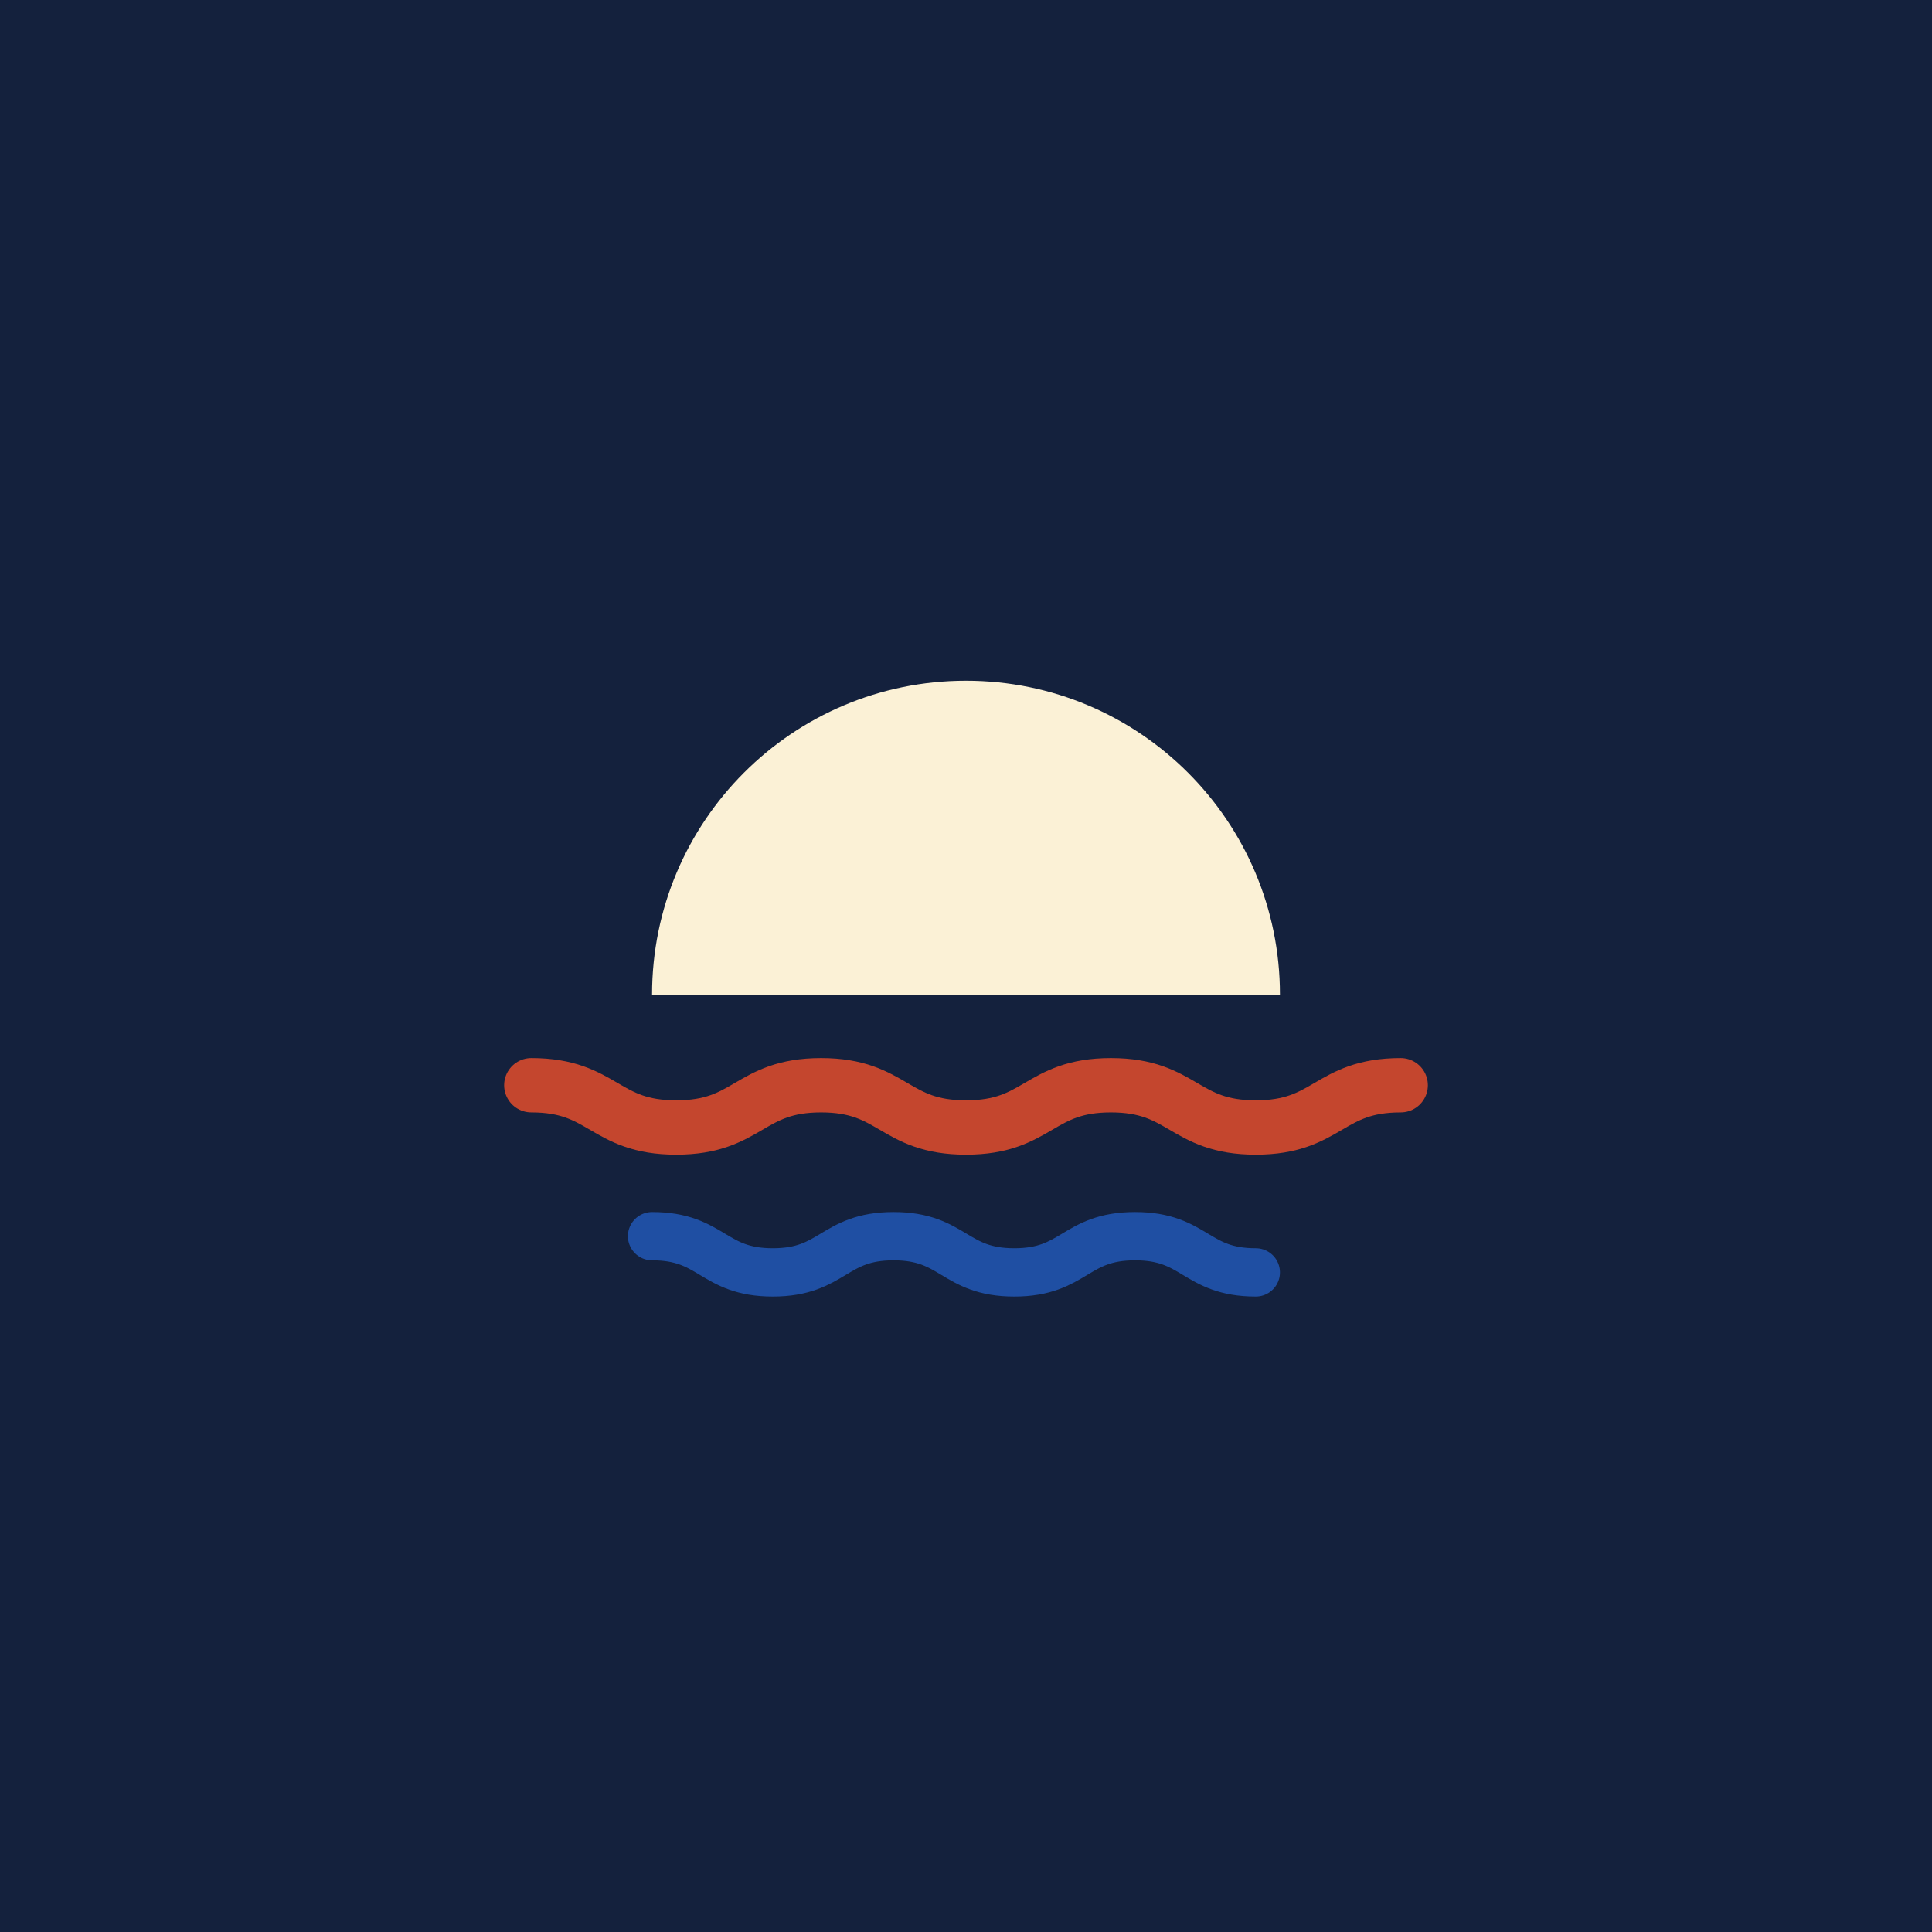
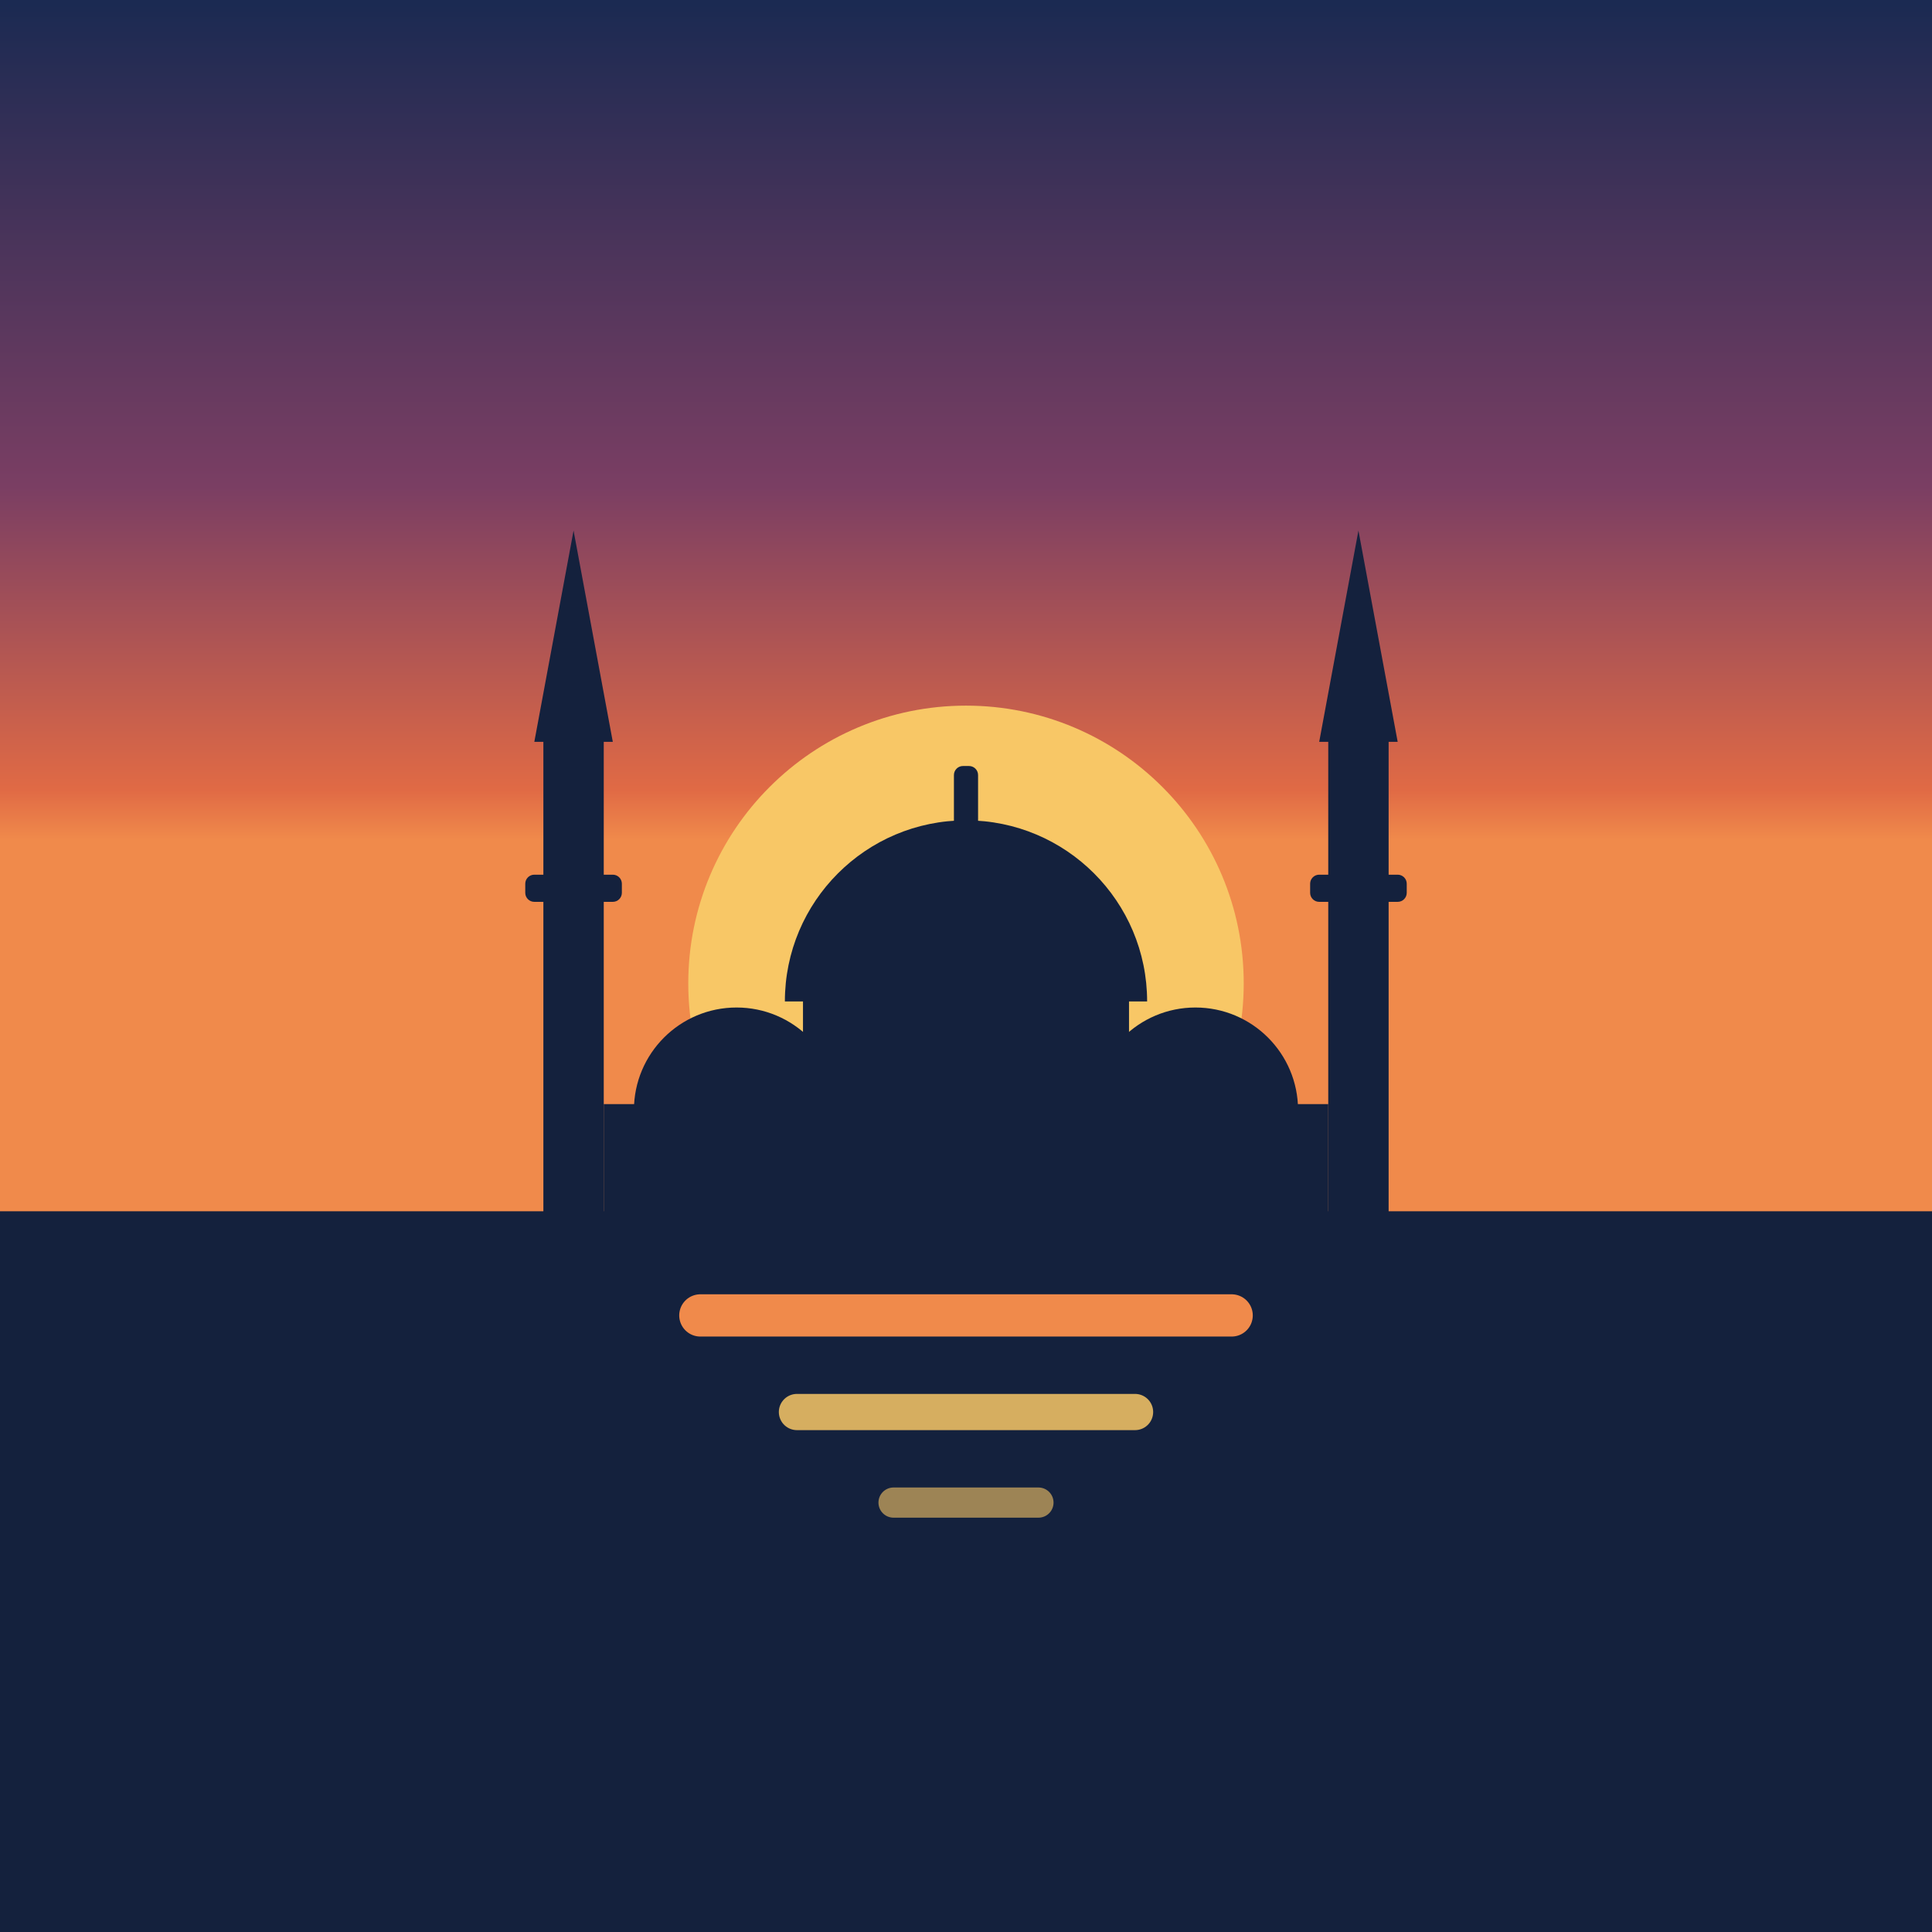
<svg xmlns="http://www.w3.org/2000/svg" viewBox="0 0 512 512">
-   <rect width="512" height="512" fill="#14213D" />
-   <g transform="translate(51.2 30) scale(0.8)">
-     <circle cx="256" cy="292" r="104" fill="#FBF1D6" />
-     <rect x="96" y="292" width="320" height="140" fill="#14213D" />
-     <path d="M112 322c24 0 24 14 48 14s24-14 48-14 24 14 48 14 24-14 48-14 24 14 48 14 24-14 48-14" fill="none" stroke="#C4462E" stroke-width="18" stroke-linecap="round" />
-     <path d="M152 372c20 0 20 12 40 12s20-12 40-12 20 12 40 12 20-12 40-12 20 12 40 12" fill="none" stroke="#1F4FA3" stroke-width="16" stroke-linecap="round" />
+   <defs>
+     <linearGradient id="dusk" x1="0" y1="0" x2="0" y2="1">
+       <stop offset="0" stop-color="#1B2A52" />
+       <stop offset=".38" stop-color="#7A3E63" />
+       <stop offset=".62" stop-color="#E06A45" />
+       <stop offset=".66" stop-color="#F08A4B" />
+     </linearGradient>
+   </defs>
+   <rect width="512" height="338" fill="url(#dusk)" />
+   <g transform="translate(51.2 51) scale(0.8)">
+     <circle cx="256" cy="262" r="92" fill="#F8C766" />
+     <g fill="#14213D">
+       <path d="M196 268a60 60 0 0 1 120 0z" />
+       <rect x="252" y="190" width="8" height="22" rx="3" />
+       <rect x="202" y="266" width="108" height="44" />
+       <path d="M146 304a34 34 0 0 1 68 0zM298 304a34 34 0 0 1 68 0z" />
+       <rect x="136" y="302" width="240" height="36" />
+       <path d="M126 112l13 70h-26z" />
+       <rect x="116" y="180" width="20" height="158" />
+       <rect x="110" y="226" width="32" height="9" rx="3" />
+       <path d="M386 112l13 70h-26z" />
+       <rect x="376" y="180" width="20" height="158" />
+       <rect x="370" y="226" width="32" height="9" rx="3" />
+     </g>
+   </g>
+   <rect y="321" width="512" height="191" fill="#14213D" />
+   <g transform="translate(51.2 51) scale(0.8)">
+     <g fill="none" stroke-linecap="round">
+       <path d="M168 372h176" stroke="#F08A4B" stroke-width="14" />
+       <path d="M200 404h112" stroke="#F8C766" stroke-width="12" opacity=".85" />
+       <path d="M232 434h48" stroke="#F8C766" stroke-width="10" opacity=".6" />
+     </g>
  </g>
</svg>
